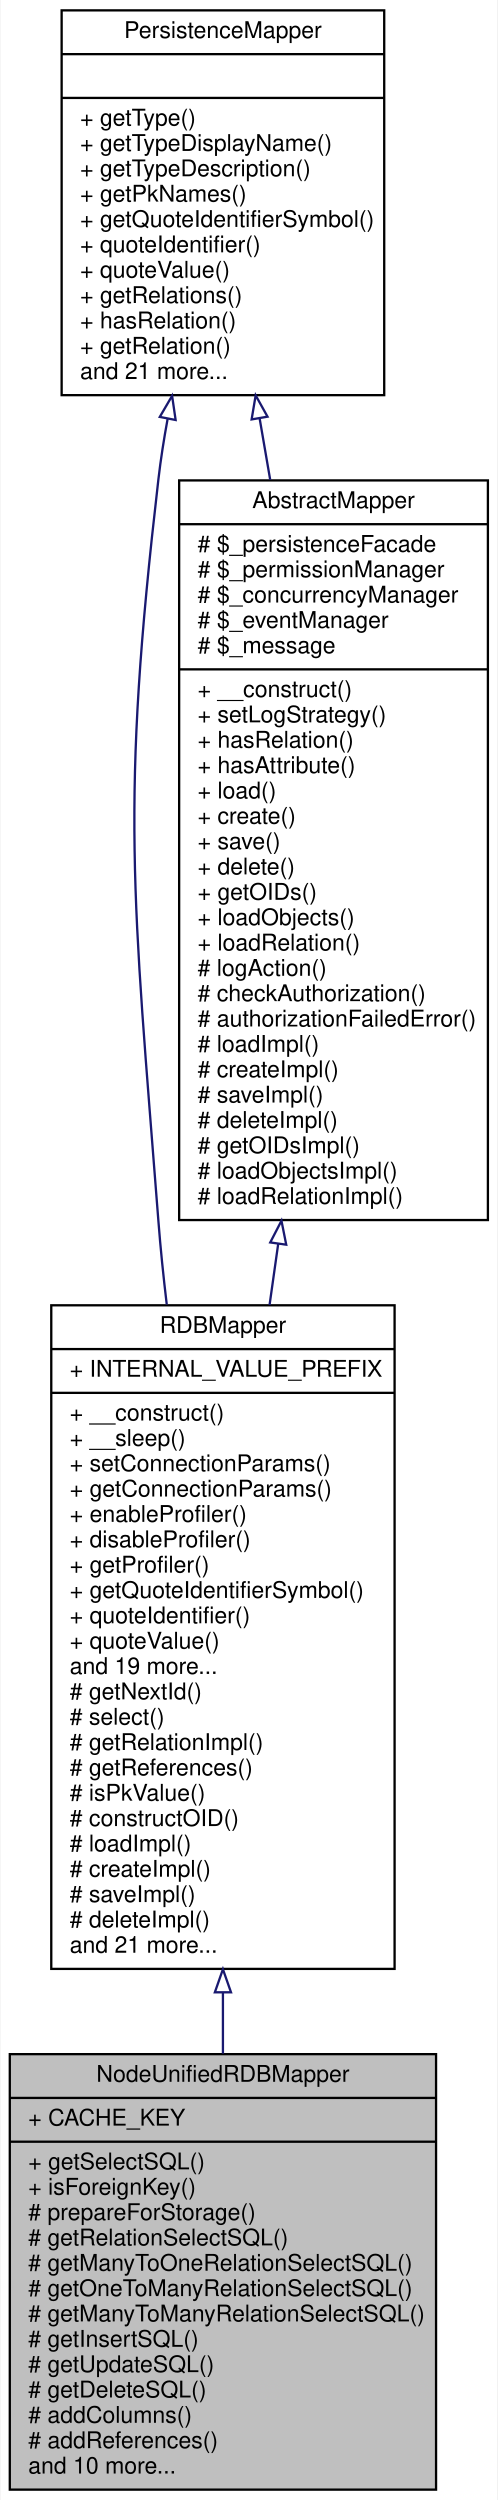
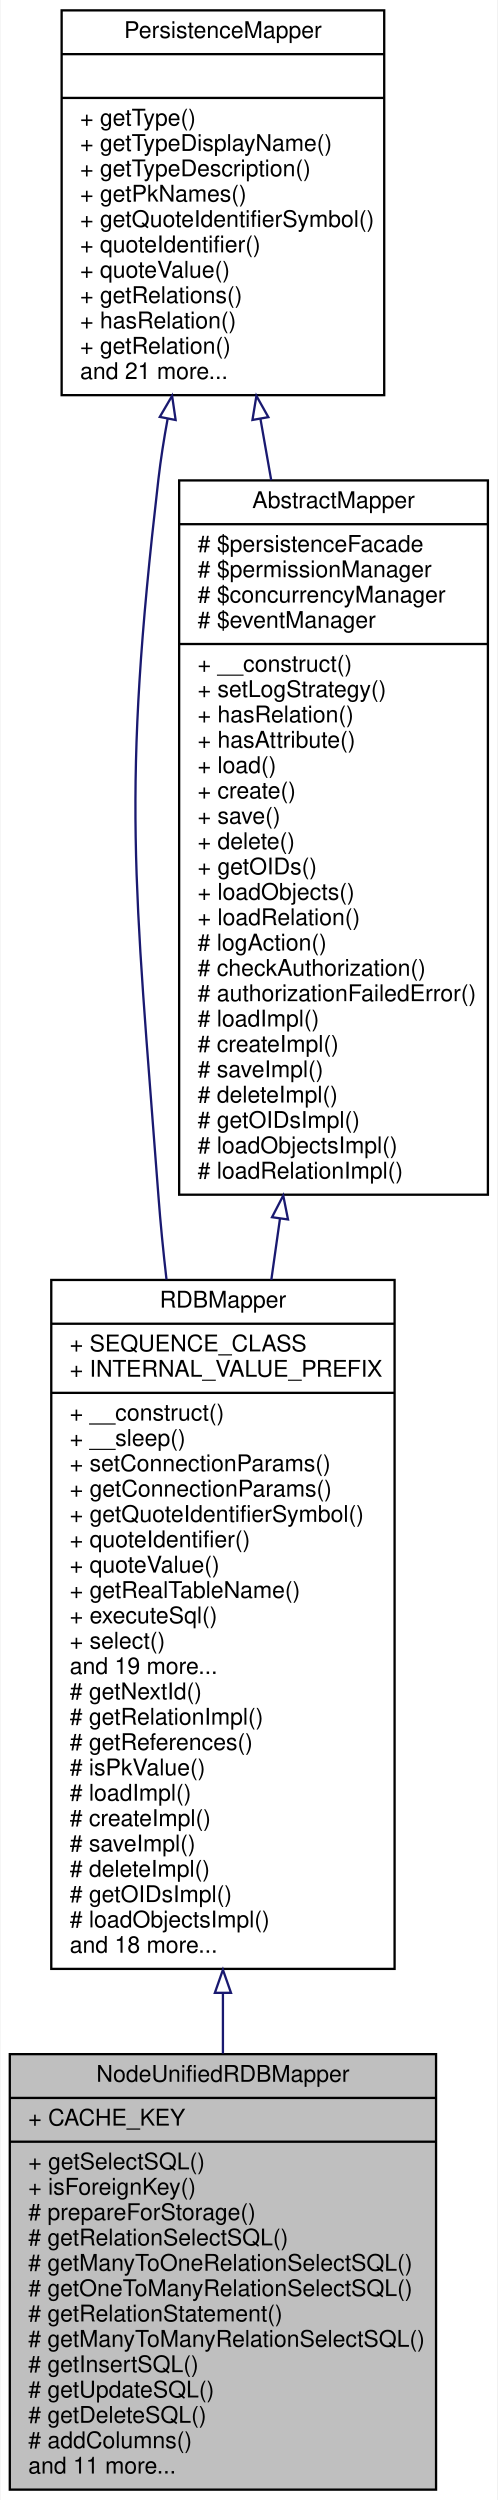
<svg xmlns="http://www.w3.org/2000/svg" xmlns:xlink="http://www.w3.org/1999/xlink" width="216pt" height="1085pt" viewBox="0.00 0.00 215.50 1085.00">
  <g id="graph0" class="graph" transform="scale(1 1) rotate(0) translate(4 1081)">
    <polygon fill="white" stroke="none" points="-4,4 -4,-1081 211.5,-1081 211.5,4 -4,4" />
    <g id="node1" class="node">
      <polygon fill="#bfbfbf" stroke="black" points="0,-0.5 0,-189.5 185,-189.5 185,-0.5 0,-0.5" />
      <text text-anchor="middle" x="92.5" y="-177.5" font-family="Helvetica,sans-Serif" font-size="10.00">NodeUnifiedRDBMapper</text>
      <polyline fill="none" stroke="black" points="0,-170.5 185,-170.5 " />
      <text text-anchor="start" x="8" y="-158.5" font-family="Helvetica,sans-Serif" font-size="10.00">+ CACHE_KEY</text>
      <polyline fill="none" stroke="black" points="0,-151.5 185,-151.5 " />
      <text text-anchor="start" x="8" y="-139.5" font-family="Helvetica,sans-Serif" font-size="10.00">+ getSelectSQL()</text>
      <text text-anchor="start" x="8" y="-128.5" font-family="Helvetica,sans-Serif" font-size="10.00">+ isForeignKey()</text>
      <text text-anchor="start" x="8" y="-117.5" font-family="Helvetica,sans-Serif" font-size="10.00"># prepareForStorage()</text>
      <text text-anchor="start" x="8" y="-106.5" font-family="Helvetica,sans-Serif" font-size="10.00"># getRelationSelectSQL()</text>
      <text text-anchor="start" x="8" y="-95.5" font-family="Helvetica,sans-Serif" font-size="10.00"># getManyToOneRelationSelectSQL()</text>
      <text text-anchor="start" x="8" y="-84.5" font-family="Helvetica,sans-Serif" font-size="10.00"># getOneToManyRelationSelectSQL()</text>
-       <text text-anchor="start" x="8" y="-73.5" font-family="Helvetica,sans-Serif" font-size="10.00"># getManyToManyRelationSelectSQL()</text>
-       <text text-anchor="start" x="8" y="-62.5" font-family="Helvetica,sans-Serif" font-size="10.00"># getInsertSQL()</text>
-       <text text-anchor="start" x="8" y="-51.5" font-family="Helvetica,sans-Serif" font-size="10.00"># getUpdateSQL()</text>
-       <text text-anchor="start" x="8" y="-40.5" font-family="Helvetica,sans-Serif" font-size="10.00"># getDeleteSQL()</text>
-       <text text-anchor="start" x="8" y="-29.5" font-family="Helvetica,sans-Serif" font-size="10.00"># addColumns()</text>
-       <text text-anchor="start" x="8" y="-18.5" font-family="Helvetica,sans-Serif" font-size="10.00"># addReferences()</text>
-       <text text-anchor="start" x="8" y="-7.5" font-family="Helvetica,sans-Serif" font-size="10.00">and 10 more...</text>
+       <text text-anchor="start" x="8" y="-73.5" font-family="Helvetica,sans-Serif" font-size="10.00"># getRelationStatement()</text>
+       <text text-anchor="start" x="8" y="-62.5" font-family="Helvetica,sans-Serif" font-size="10.00"># getManyToManyRelationSelectSQL()</text>
+       <text text-anchor="start" x="8" y="-51.5" font-family="Helvetica,sans-Serif" font-size="10.00"># getInsertSQL()</text>
+       <text text-anchor="start" x="8" y="-40.5" font-family="Helvetica,sans-Serif" font-size="10.00"># getUpdateSQL()</text>
+       <text text-anchor="start" x="8" y="-29.5" font-family="Helvetica,sans-Serif" font-size="10.00"># getDeleteSQL()</text>
+       <text text-anchor="start" x="8" y="-18.5" font-family="Helvetica,sans-Serif" font-size="10.00"># addColumns()</text>
+       <text text-anchor="start" x="8" y="-7.5" font-family="Helvetica,sans-Serif" font-size="10.00">and 11 more...</text>
    </g>
    <g id="node2" class="node">
      <g id="a_node2">
        <a xlink:href="classwcmf_1_1lib_1_1model_1_1mapper_1_1_r_d_b_mapper.html" target="_top" xlink:title="RDBMapper maps objects of one type to a relational database schema. ">
-           <polygon fill="white" stroke="black" points="18,-226.5 18,-514.5 167,-514.5 167,-226.5 18,-226.5" />
-           <text text-anchor="middle" x="92.5" y="-502.5" font-family="Helvetica,sans-Serif" font-size="10.00">RDBMapper</text>
-           <polyline fill="none" stroke="black" points="18,-495.5 167,-495.5 " />
+           <polygon fill="white" stroke="black" points="18,-226.5 18,-525.5 167,-525.5 167,-226.5 18,-226.5" />
+           <text text-anchor="middle" x="92.5" y="-513.5" font-family="Helvetica,sans-Serif" font-size="10.00">RDBMapper</text>
+           <polyline fill="none" stroke="black" points="18,-506.5 167,-506.5 " />
+           <text text-anchor="start" x="26" y="-494.5" font-family="Helvetica,sans-Serif" font-size="10.00">+ SEQUENCE_CLASS</text>
          <text text-anchor="start" x="26" y="-483.5" font-family="Helvetica,sans-Serif" font-size="10.00">+ INTERNAL_VALUE_PREFIX</text>
          <polyline fill="none" stroke="black" points="18,-476.5 167,-476.5 " />
          <text text-anchor="start" x="26" y="-464.5" font-family="Helvetica,sans-Serif" font-size="10.00">+ __construct()</text>
          <text text-anchor="start" x="26" y="-453.5" font-family="Helvetica,sans-Serif" font-size="10.00">+ __sleep()</text>
          <text text-anchor="start" x="26" y="-442.5" font-family="Helvetica,sans-Serif" font-size="10.00">+ setConnectionParams()</text>
          <text text-anchor="start" x="26" y="-431.5" font-family="Helvetica,sans-Serif" font-size="10.00">+ getConnectionParams()</text>
-           <text text-anchor="start" x="26" y="-420.5" font-family="Helvetica,sans-Serif" font-size="10.00">+ enableProfiler()</text>
-           <text text-anchor="start" x="26" y="-409.5" font-family="Helvetica,sans-Serif" font-size="10.00">+ disableProfiler()</text>
-           <text text-anchor="start" x="26" y="-398.5" font-family="Helvetica,sans-Serif" font-size="10.00">+ getProfiler()</text>
-           <text text-anchor="start" x="26" y="-387.5" font-family="Helvetica,sans-Serif" font-size="10.00">+ getQuoteIdentifierSymbol()</text>
-           <text text-anchor="start" x="26" y="-376.5" font-family="Helvetica,sans-Serif" font-size="10.00">+ quoteIdentifier()</text>
-           <text text-anchor="start" x="26" y="-365.5" font-family="Helvetica,sans-Serif" font-size="10.00">+ quoteValue()</text>
+           <text text-anchor="start" x="26" y="-420.5" font-family="Helvetica,sans-Serif" font-size="10.00">+ getQuoteIdentifierSymbol()</text>
+           <text text-anchor="start" x="26" y="-409.5" font-family="Helvetica,sans-Serif" font-size="10.00">+ quoteIdentifier()</text>
+           <text text-anchor="start" x="26" y="-398.5" font-family="Helvetica,sans-Serif" font-size="10.00">+ quoteValue()</text>
+           <text text-anchor="start" x="26" y="-387.5" font-family="Helvetica,sans-Serif" font-size="10.00">+ getRealTableName()</text>
+           <text text-anchor="start" x="26" y="-376.5" font-family="Helvetica,sans-Serif" font-size="10.00">+ executeSql()</text>
+           <text text-anchor="start" x="26" y="-365.5" font-family="Helvetica,sans-Serif" font-size="10.00">+ select()</text>
          <text text-anchor="start" x="26" y="-354.5" font-family="Helvetica,sans-Serif" font-size="10.00">and 19 more...</text>
          <text text-anchor="start" x="26" y="-343.5" font-family="Helvetica,sans-Serif" font-size="10.00"># getNextId()</text>
-           <text text-anchor="start" x="26" y="-332.5" font-family="Helvetica,sans-Serif" font-size="10.00"># select()</text>
-           <text text-anchor="start" x="26" y="-321.5" font-family="Helvetica,sans-Serif" font-size="10.00"># getRelationImpl()</text>
-           <text text-anchor="start" x="26" y="-310.5" font-family="Helvetica,sans-Serif" font-size="10.00"># getReferences()</text>
-           <text text-anchor="start" x="26" y="-299.5" font-family="Helvetica,sans-Serif" font-size="10.00"># isPkValue()</text>
-           <text text-anchor="start" x="26" y="-288.5" font-family="Helvetica,sans-Serif" font-size="10.00"># constructOID()</text>
-           <text text-anchor="start" x="26" y="-277.5" font-family="Helvetica,sans-Serif" font-size="10.00"># loadImpl()</text>
-           <text text-anchor="start" x="26" y="-266.5" font-family="Helvetica,sans-Serif" font-size="10.00"># createImpl()</text>
-           <text text-anchor="start" x="26" y="-255.5" font-family="Helvetica,sans-Serif" font-size="10.00"># saveImpl()</text>
-           <text text-anchor="start" x="26" y="-244.5" font-family="Helvetica,sans-Serif" font-size="10.00"># deleteImpl()</text>
-           <text text-anchor="start" x="26" y="-233.5" font-family="Helvetica,sans-Serif" font-size="10.00">and 21 more...</text>
+           <text text-anchor="start" x="26" y="-332.5" font-family="Helvetica,sans-Serif" font-size="10.00"># getRelationImpl()</text>
+           <text text-anchor="start" x="26" y="-321.5" font-family="Helvetica,sans-Serif" font-size="10.00"># getReferences()</text>
+           <text text-anchor="start" x="26" y="-310.5" font-family="Helvetica,sans-Serif" font-size="10.00"># isPkValue()</text>
+           <text text-anchor="start" x="26" y="-299.5" font-family="Helvetica,sans-Serif" font-size="10.00"># loadImpl()</text>
+           <text text-anchor="start" x="26" y="-288.5" font-family="Helvetica,sans-Serif" font-size="10.00"># createImpl()</text>
+           <text text-anchor="start" x="26" y="-277.5" font-family="Helvetica,sans-Serif" font-size="10.00"># saveImpl()</text>
+           <text text-anchor="start" x="26" y="-266.5" font-family="Helvetica,sans-Serif" font-size="10.00"># deleteImpl()</text>
+           <text text-anchor="start" x="26" y="-255.5" font-family="Helvetica,sans-Serif" font-size="10.00"># getOIDsImpl()</text>
+           <text text-anchor="start" x="26" y="-244.5" font-family="Helvetica,sans-Serif" font-size="10.00"># loadObjectsImpl()</text>
+           <text text-anchor="start" x="26" y="-233.5" font-family="Helvetica,sans-Serif" font-size="10.00">and 18 more...</text>
        </a>
      </g>
    </g>
    <g id="edge1" class="edge">
-       <path fill="none" stroke="midnightblue" d="M92.5,-216.188C92.5,-207.223 92.5,-198.355 92.5,-189.741" />
-       <polygon fill="none" stroke="midnightblue" points="89,-216.342 92.5,-226.342 96,-216.342 89,-216.342" />
+       <path fill="none" stroke="midnightblue" d="M92.5,-216.017C92.5,-207.115 92.5,-198.321 92.5,-189.783" />
+       <polygon fill="none" stroke="midnightblue" points="89,-216.106 92.5,-226.106 96,-216.106 89,-216.106" />
    </g>
    <g id="node3" class="node">
      <g id="a_node3">
        <a xlink:href="classwcmf_1_1lib_1_1persistence_1_1impl_1_1_abstract_mapper.html" target="_top" xlink:title="AbstractMapper provides a basic implementation for other mapper classes. ">
-           <polygon fill="white" stroke="black" points="73.5,-551.5 73.5,-872.5 207.5,-872.5 207.5,-551.5 73.5,-551.5" />
+           <polygon fill="white" stroke="black" points="73.5,-562.5 73.5,-872.5 207.5,-872.5 207.5,-562.5 73.5,-562.5" />
          <text text-anchor="middle" x="140.5" y="-860.5" font-family="Helvetica,sans-Serif" font-size="10.00">AbstractMapper</text>
          <polyline fill="none" stroke="black" points="73.5,-853.5 207.5,-853.5 " />
-           <text text-anchor="start" x="81.5" y="-841.5" font-family="Helvetica,sans-Serif" font-size="10.00"># $_persistenceFacade</text>
-           <text text-anchor="start" x="81.5" y="-830.5" font-family="Helvetica,sans-Serif" font-size="10.00"># $_permissionManager</text>
-           <text text-anchor="start" x="81.5" y="-819.5" font-family="Helvetica,sans-Serif" font-size="10.00"># $_concurrencyManager</text>
-           <text text-anchor="start" x="81.5" y="-808.5" font-family="Helvetica,sans-Serif" font-size="10.00"># $_eventManager</text>
-           <text text-anchor="start" x="81.5" y="-797.5" font-family="Helvetica,sans-Serif" font-size="10.00"># $_message</text>
-           <polyline fill="none" stroke="black" points="73.5,-790.5 207.5,-790.5 " />
-           <text text-anchor="start" x="81.5" y="-778.5" font-family="Helvetica,sans-Serif" font-size="10.00">+ __construct()</text>
-           <text text-anchor="start" x="81.5" y="-767.5" font-family="Helvetica,sans-Serif" font-size="10.00">+ setLogStrategy()</text>
-           <text text-anchor="start" x="81.5" y="-756.5" font-family="Helvetica,sans-Serif" font-size="10.00">+ hasRelation()</text>
-           <text text-anchor="start" x="81.5" y="-745.5" font-family="Helvetica,sans-Serif" font-size="10.00">+ hasAttribute()</text>
-           <text text-anchor="start" x="81.5" y="-734.5" font-family="Helvetica,sans-Serif" font-size="10.00">+ load()</text>
-           <text text-anchor="start" x="81.5" y="-723.5" font-family="Helvetica,sans-Serif" font-size="10.00">+ create()</text>
-           <text text-anchor="start" x="81.5" y="-712.5" font-family="Helvetica,sans-Serif" font-size="10.00">+ save()</text>
-           <text text-anchor="start" x="81.5" y="-701.5" font-family="Helvetica,sans-Serif" font-size="10.00">+ delete()</text>
-           <text text-anchor="start" x="81.5" y="-690.5" font-family="Helvetica,sans-Serif" font-size="10.00">+ getOIDs()</text>
-           <text text-anchor="start" x="81.5" y="-679.5" font-family="Helvetica,sans-Serif" font-size="10.00">+ loadObjects()</text>
-           <text text-anchor="start" x="81.5" y="-668.5" font-family="Helvetica,sans-Serif" font-size="10.00">+ loadRelation()</text>
-           <text text-anchor="start" x="81.5" y="-657.5" font-family="Helvetica,sans-Serif" font-size="10.00"># logAction()</text>
-           <text text-anchor="start" x="81.5" y="-646.5" font-family="Helvetica,sans-Serif" font-size="10.00"># checkAuthorization()</text>
-           <text text-anchor="start" x="81.5" y="-635.5" font-family="Helvetica,sans-Serif" font-size="10.00"># authorizationFailedError()</text>
-           <text text-anchor="start" x="81.5" y="-624.5" font-family="Helvetica,sans-Serif" font-size="10.00"># loadImpl()</text>
-           <text text-anchor="start" x="81.5" y="-613.5" font-family="Helvetica,sans-Serif" font-size="10.00"># createImpl()</text>
-           <text text-anchor="start" x="81.5" y="-602.5" font-family="Helvetica,sans-Serif" font-size="10.00"># saveImpl()</text>
-           <text text-anchor="start" x="81.5" y="-591.5" font-family="Helvetica,sans-Serif" font-size="10.00"># deleteImpl()</text>
-           <text text-anchor="start" x="81.5" y="-580.5" font-family="Helvetica,sans-Serif" font-size="10.00"># getOIDsImpl()</text>
-           <text text-anchor="start" x="81.5" y="-569.5" font-family="Helvetica,sans-Serif" font-size="10.00"># loadObjectsImpl()</text>
-           <text text-anchor="start" x="81.5" y="-558.5" font-family="Helvetica,sans-Serif" font-size="10.00"># loadRelationImpl()</text>
+           <text text-anchor="start" x="81.5" y="-841.5" font-family="Helvetica,sans-Serif" font-size="10.00"># $persistenceFacade</text>
+           <text text-anchor="start" x="81.5" y="-830.5" font-family="Helvetica,sans-Serif" font-size="10.00"># $permissionManager</text>
+           <text text-anchor="start" x="81.5" y="-819.5" font-family="Helvetica,sans-Serif" font-size="10.00"># $concurrencyManager</text>
+           <text text-anchor="start" x="81.5" y="-808.5" font-family="Helvetica,sans-Serif" font-size="10.00"># $eventManager</text>
+           <polyline fill="none" stroke="black" points="73.5,-801.5 207.5,-801.5 " />
+           <text text-anchor="start" x="81.5" y="-789.5" font-family="Helvetica,sans-Serif" font-size="10.00">+ __construct()</text>
+           <text text-anchor="start" x="81.5" y="-778.5" font-family="Helvetica,sans-Serif" font-size="10.00">+ setLogStrategy()</text>
+           <text text-anchor="start" x="81.5" y="-767.5" font-family="Helvetica,sans-Serif" font-size="10.00">+ hasRelation()</text>
+           <text text-anchor="start" x="81.5" y="-756.5" font-family="Helvetica,sans-Serif" font-size="10.00">+ hasAttribute()</text>
+           <text text-anchor="start" x="81.5" y="-745.5" font-family="Helvetica,sans-Serif" font-size="10.00">+ load()</text>
+           <text text-anchor="start" x="81.5" y="-734.5" font-family="Helvetica,sans-Serif" font-size="10.00">+ create()</text>
+           <text text-anchor="start" x="81.5" y="-723.5" font-family="Helvetica,sans-Serif" font-size="10.00">+ save()</text>
+           <text text-anchor="start" x="81.5" y="-712.5" font-family="Helvetica,sans-Serif" font-size="10.00">+ delete()</text>
+           <text text-anchor="start" x="81.5" y="-701.5" font-family="Helvetica,sans-Serif" font-size="10.00">+ getOIDs()</text>
+           <text text-anchor="start" x="81.5" y="-690.5" font-family="Helvetica,sans-Serif" font-size="10.00">+ loadObjects()</text>
+           <text text-anchor="start" x="81.5" y="-679.5" font-family="Helvetica,sans-Serif" font-size="10.00">+ loadRelation()</text>
+           <text text-anchor="start" x="81.5" y="-668.5" font-family="Helvetica,sans-Serif" font-size="10.00"># logAction()</text>
+           <text text-anchor="start" x="81.5" y="-657.5" font-family="Helvetica,sans-Serif" font-size="10.00"># checkAuthorization()</text>
+           <text text-anchor="start" x="81.5" y="-646.5" font-family="Helvetica,sans-Serif" font-size="10.00"># authorizationFailedError()</text>
+           <text text-anchor="start" x="81.5" y="-635.5" font-family="Helvetica,sans-Serif" font-size="10.00"># loadImpl()</text>
+           <text text-anchor="start" x="81.5" y="-624.5" font-family="Helvetica,sans-Serif" font-size="10.00"># createImpl()</text>
+           <text text-anchor="start" x="81.5" y="-613.5" font-family="Helvetica,sans-Serif" font-size="10.00"># saveImpl()</text>
+           <text text-anchor="start" x="81.5" y="-602.5" font-family="Helvetica,sans-Serif" font-size="10.00"># deleteImpl()</text>
+           <text text-anchor="start" x="81.5" y="-591.5" font-family="Helvetica,sans-Serif" font-size="10.00"># getOIDsImpl()</text>
+           <text text-anchor="start" x="81.5" y="-580.5" font-family="Helvetica,sans-Serif" font-size="10.00"># loadObjectsImpl()</text>
+           <text text-anchor="start" x="81.5" y="-569.5" font-family="Helvetica,sans-Serif" font-size="10.00"># loadRelationImpl()</text>
        </a>
      </g>
    </g>
    <g id="edge2" class="edge">
-       <path fill="none" stroke="midnightblue" d="M116.488,-541.164C115.232,-532.279 113.975,-523.394 112.733,-514.606" />
-       <polygon fill="none" stroke="midnightblue" points="113.04,-541.78 117.906,-551.191 119.971,-540.8 113.04,-541.78" />
+       <path fill="none" stroke="midnightblue" d="M117.262,-552.143C116.008,-543.269 114.75,-534.376 113.504,-525.56" />
+       <polygon fill="none" stroke="midnightblue" points="113.811,-552.736 118.677,-562.148 120.743,-551.756 113.811,-552.736" />
    </g>
    <g id="node4" class="node">
      <g id="a_node4">
        <a xlink:href="interfacewcmf_1_1lib_1_1persistence_1_1_persistence_mapper.html" target="_top" xlink:title="PersistenceMapper defines the interface for all mapper classes. ">
          <polygon fill="white" stroke="black" points="22.5,-909.5 22.5,-1076.5 162.5,-1076.5 162.5,-909.5 22.5,-909.5" />
          <text text-anchor="middle" x="92.5" y="-1064.5" font-family="Helvetica,sans-Serif" font-size="10.00">PersistenceMapper</text>
          <polyline fill="none" stroke="black" points="22.5,-1057.5 162.5,-1057.5 " />
          <text text-anchor="middle" x="92.5" y="-1045.5" font-family="Helvetica,sans-Serif" font-size="10.00"> </text>
          <polyline fill="none" stroke="black" points="22.5,-1038.5 162.5,-1038.5 " />
          <text text-anchor="start" x="30.5" y="-1026.5" font-family="Helvetica,sans-Serif" font-size="10.00">+ getType()</text>
          <text text-anchor="start" x="30.5" y="-1015.5" font-family="Helvetica,sans-Serif" font-size="10.00">+ getTypeDisplayName()</text>
          <text text-anchor="start" x="30.5" y="-1004.5" font-family="Helvetica,sans-Serif" font-size="10.00">+ getTypeDescription()</text>
          <text text-anchor="start" x="30.5" y="-993.5" font-family="Helvetica,sans-Serif" font-size="10.00">+ getPkNames()</text>
          <text text-anchor="start" x="30.5" y="-982.5" font-family="Helvetica,sans-Serif" font-size="10.00">+ getQuoteIdentifierSymbol()</text>
          <text text-anchor="start" x="30.5" y="-971.5" font-family="Helvetica,sans-Serif" font-size="10.00">+ quoteIdentifier()</text>
          <text text-anchor="start" x="30.5" y="-960.5" font-family="Helvetica,sans-Serif" font-size="10.00">+ quoteValue()</text>
          <text text-anchor="start" x="30.5" y="-949.5" font-family="Helvetica,sans-Serif" font-size="10.00">+ getRelations()</text>
          <text text-anchor="start" x="30.5" y="-938.5" font-family="Helvetica,sans-Serif" font-size="10.00">+ hasRelation()</text>
          <text text-anchor="start" x="30.5" y="-927.5" font-family="Helvetica,sans-Serif" font-size="10.00">+ getRelation()</text>
          <text text-anchor="start" x="30.5" y="-916.5" font-family="Helvetica,sans-Serif" font-size="10.00">and 21 more...</text>
        </a>
      </g>
    </g>
    <g id="edge4" class="edge">
-       <path fill="none" stroke="midnightblue" d="M68.51,-899.266C66.882,-890.435 65.496,-881.578 64.5,-873 48.001,-730.843 53.438,-693.683 64.5,-551 65.414,-539.208 66.661,-527.019 68.124,-514.802" />
+       <path fill="none" stroke="midnightblue" d="M68.51,-899.266C66.882,-890.435 65.496,-881.578 64.5,-873 48.565,-735.699 54.129,-699.833 64.5,-562 65.39,-550.177 66.595,-537.964 68.007,-525.714" />
      <polygon fill="none" stroke="midnightblue" points="65.099,-900.061 70.442,-909.209 71.97,-898.725 65.099,-900.061" />
    </g>
    <g id="edge3" class="edge">
-       <path fill="none" stroke="midnightblue" d="M108.434,-899.382C109.926,-890.713 111.464,-881.771 113.023,-872.712" />
-       <polygon fill="none" stroke="midnightblue" points="104.953,-898.975 106.707,-909.423 111.852,-900.161 104.953,-898.975" />
+       <path fill="none" stroke="midnightblue" d="M108.791,-899.176C110.309,-890.528 111.873,-881.617 113.454,-872.604" />
+       <polygon fill="none" stroke="midnightblue" points="105.313,-898.744 107.032,-909.199 112.208,-899.954 105.313,-898.744" />
    </g>
  </g>
</svg>
